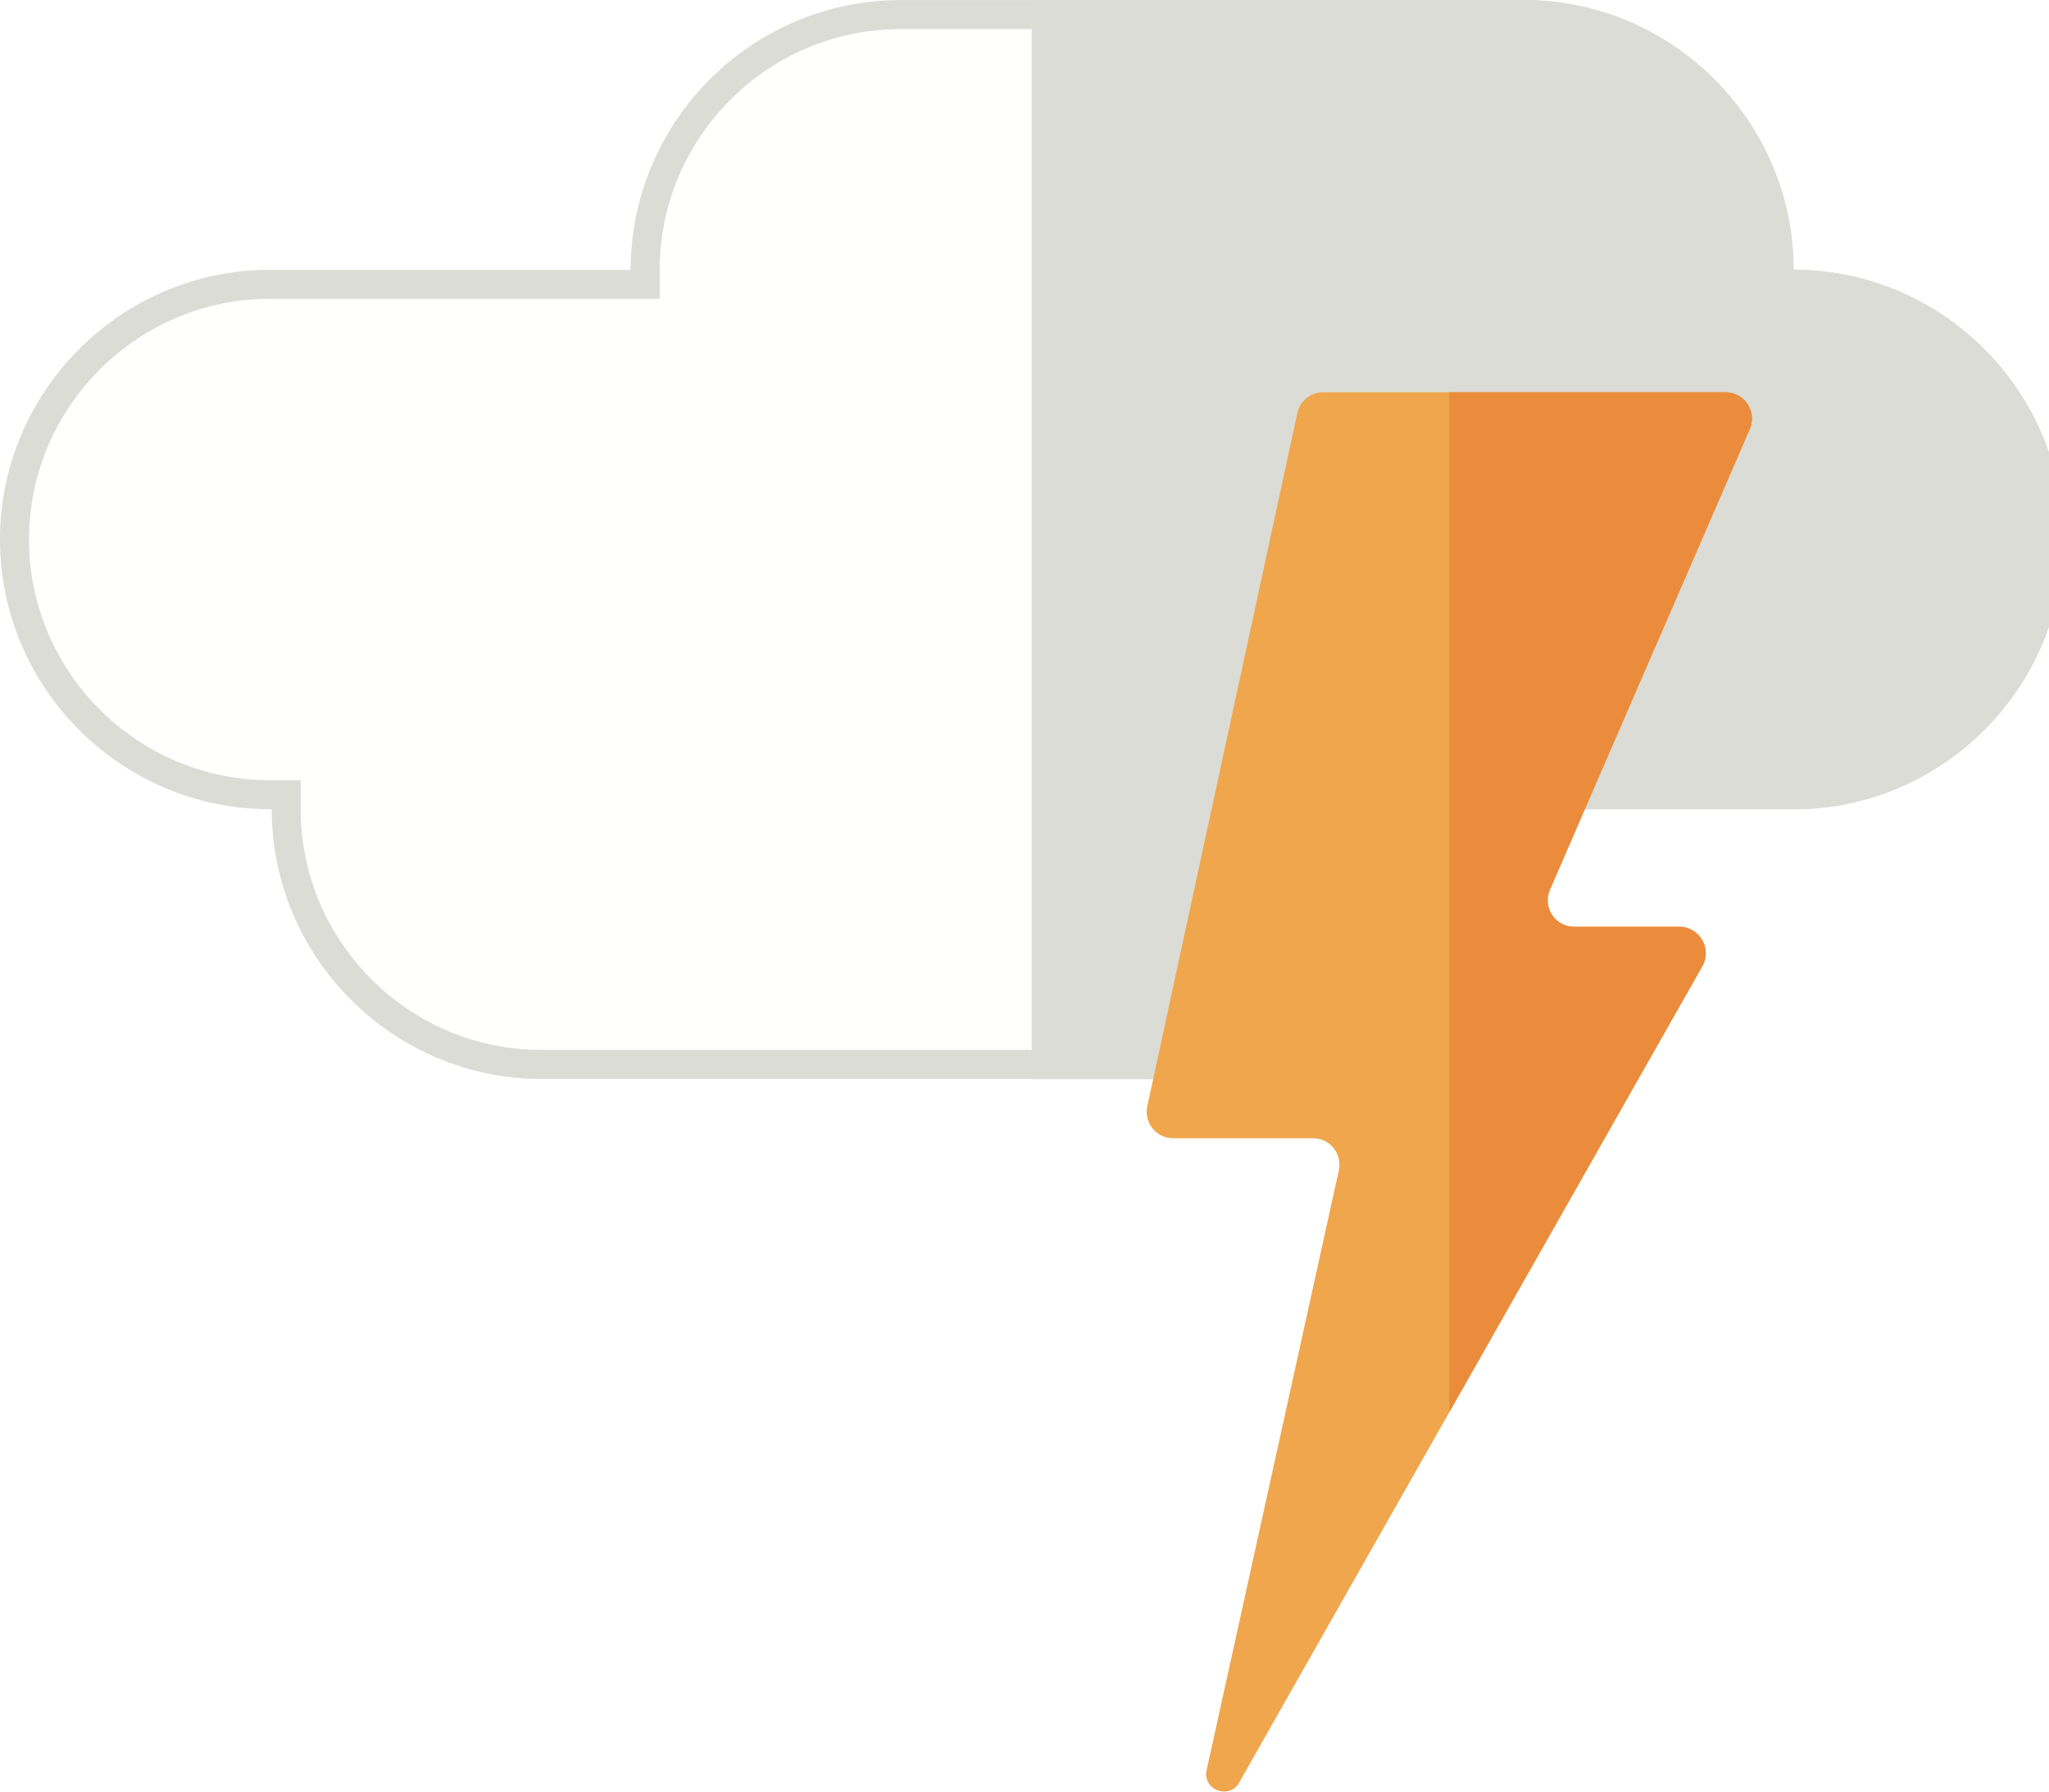
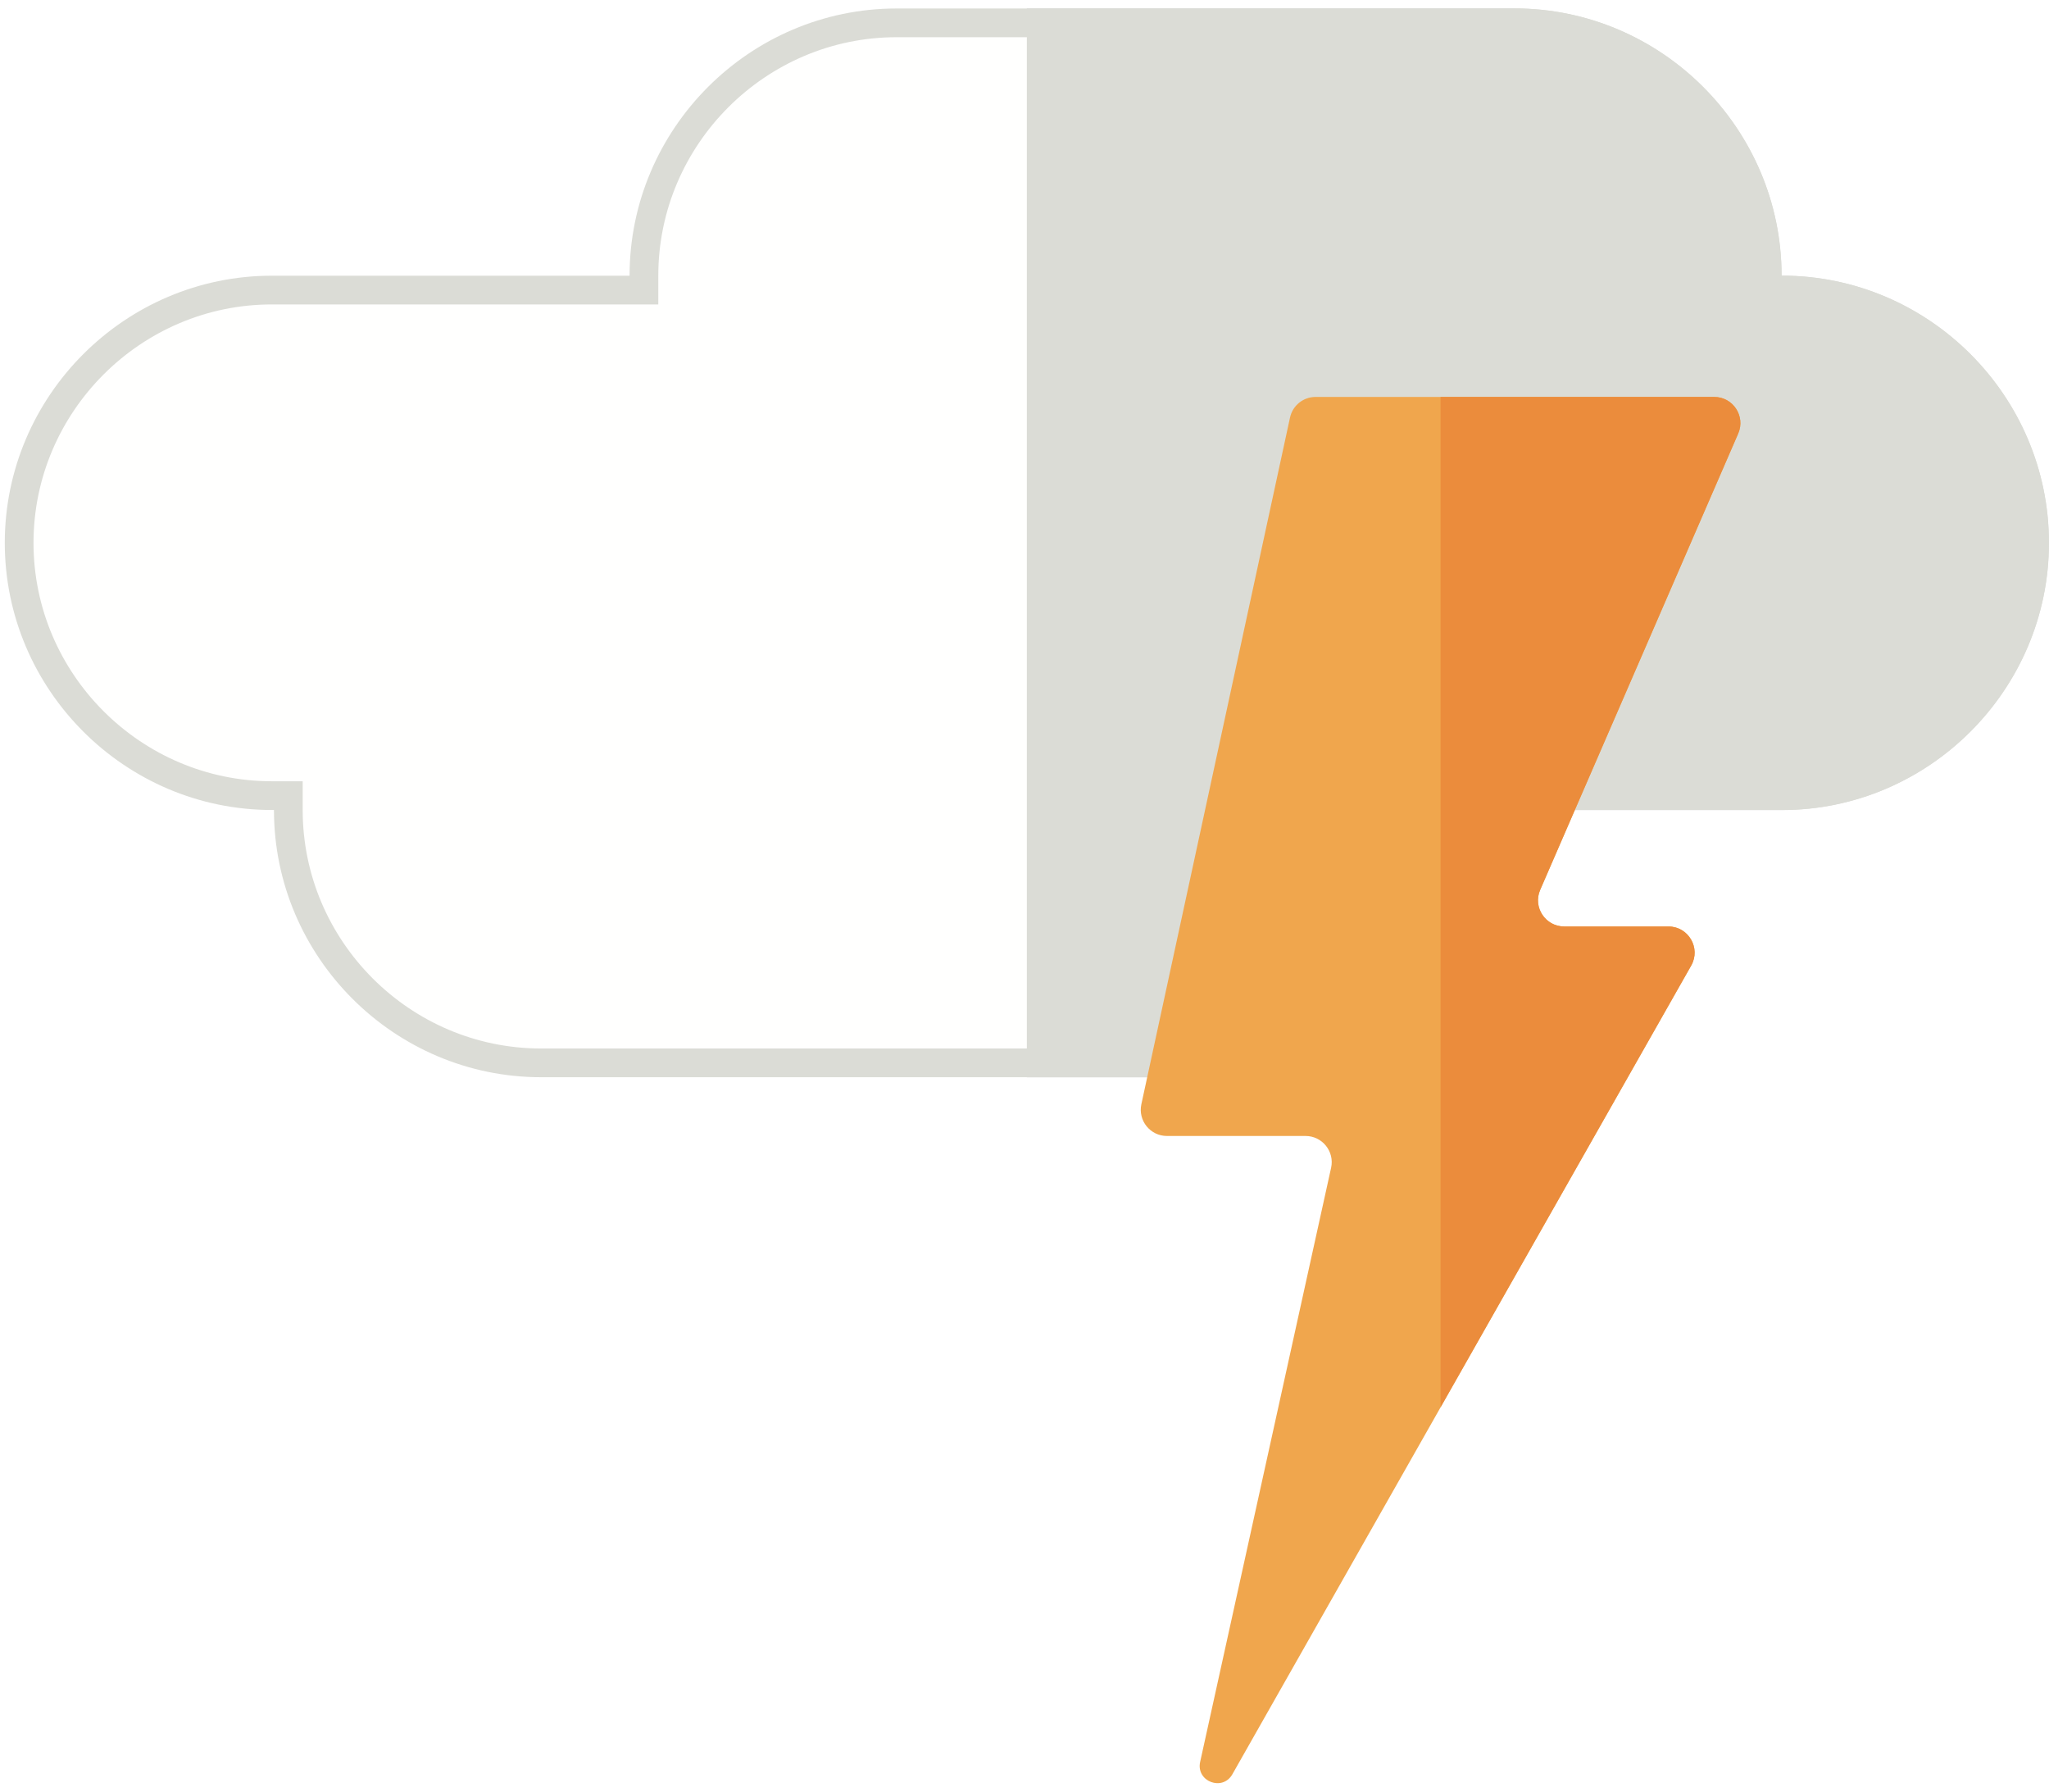
- <svg xmlns="http://www.w3.org/2000/svg" viewBox="-1.5 0 212 185.327" width="212" height="185.327">
+ <svg xmlns="http://www.w3.org/2000/svg" viewBox="-2 0 214 185.327" width="212" height="185.327">
  <path d="M 182.565 27.904 L 182.565 29.415 L 184.075 29.415 L 184.096 29.415 C 198.608 29.415 210.489 41.296 210.489 55.812 C 210.489 70.325 198.608 82.206 184.096 82.206 L 146.936 82.206 L 145.425 82.206 L 145.425 83.716 C 145.425 98.229 133.544 110.11 119.03 110.11 L 54.508 110.11 C 39.994 110.11 28.113 98.229 28.113 83.716 L 28.113 82.206 L 26.602 82.206 L 26.395 82.206 C 11.881 82.206 0 70.325 0 55.812 C 0 41.296 11.881 29.415 26.395 29.415 L 63.743 29.415 L 65.254 29.415 L 65.254 27.904 C 65.254 13.392 77.134 1.511 91.647 1.511 L 156.171 1.511 C 170.684 1.511 182.565 13.392 182.565 27.904 Z" fill="#FFFFFE" stroke="#DBDCD6" stroke-width="3" />
  <path fill-rule="evenodd" clip-rule="evenodd" d="M 184.096 27.904 L 184.075 27.904 C 184.075 12.558 171.518 0 156.171 0 L 105.245 0 L 105.245 111.621 L 119.03 111.621 C 134.378 111.621 146.936 99.064 146.936 83.716 L 184.096 83.716 C 199.443 83.716 212 71.158 212 55.812 C 212 40.462 199.443 27.904 184.096 27.904 Z" fill="#DBDCD6" />
  <path fill-rule="evenodd" clip-rule="evenodd" d="M 135.403 40.574 L 177.034 40.574 C 179.003 40.574 180.327 42.591 179.541 44.397 L 158.86 92.046 C 158.074 93.852 159.399 95.869 161.368 95.869 L 172.253 95.869 C 174.349 95.869 175.666 98.131 174.631 99.953 L 126.711 184.395 C 125.679 186.216 122.895 185.146 123.345 183.104 L 137.022 121.068 C 137.398 119.362 136.099 117.745 134.352 117.745 L 119.878 117.745 C 118.134 117.745 116.837 116.135 117.205 114.433 L 132.73 42.729 C 133.003 41.471 134.116 40.574 135.403 40.574 Z" fill="#F0A64D" />
  <path fill-rule="evenodd" clip-rule="evenodd" d="M 179.54 44.397 C 180.326 42.591 179.002 40.574 177.033 40.574 L 148.454 40.574 L 148.454 146.076 L 174.63 99.953 C 175.665 98.131 174.348 95.869 172.252 95.869 L 161.367 95.869 C 159.398 95.869 158.073 93.852 158.859 92.046 L 179.54 44.397 Z" fill="#EB8C3C" />
</svg>
